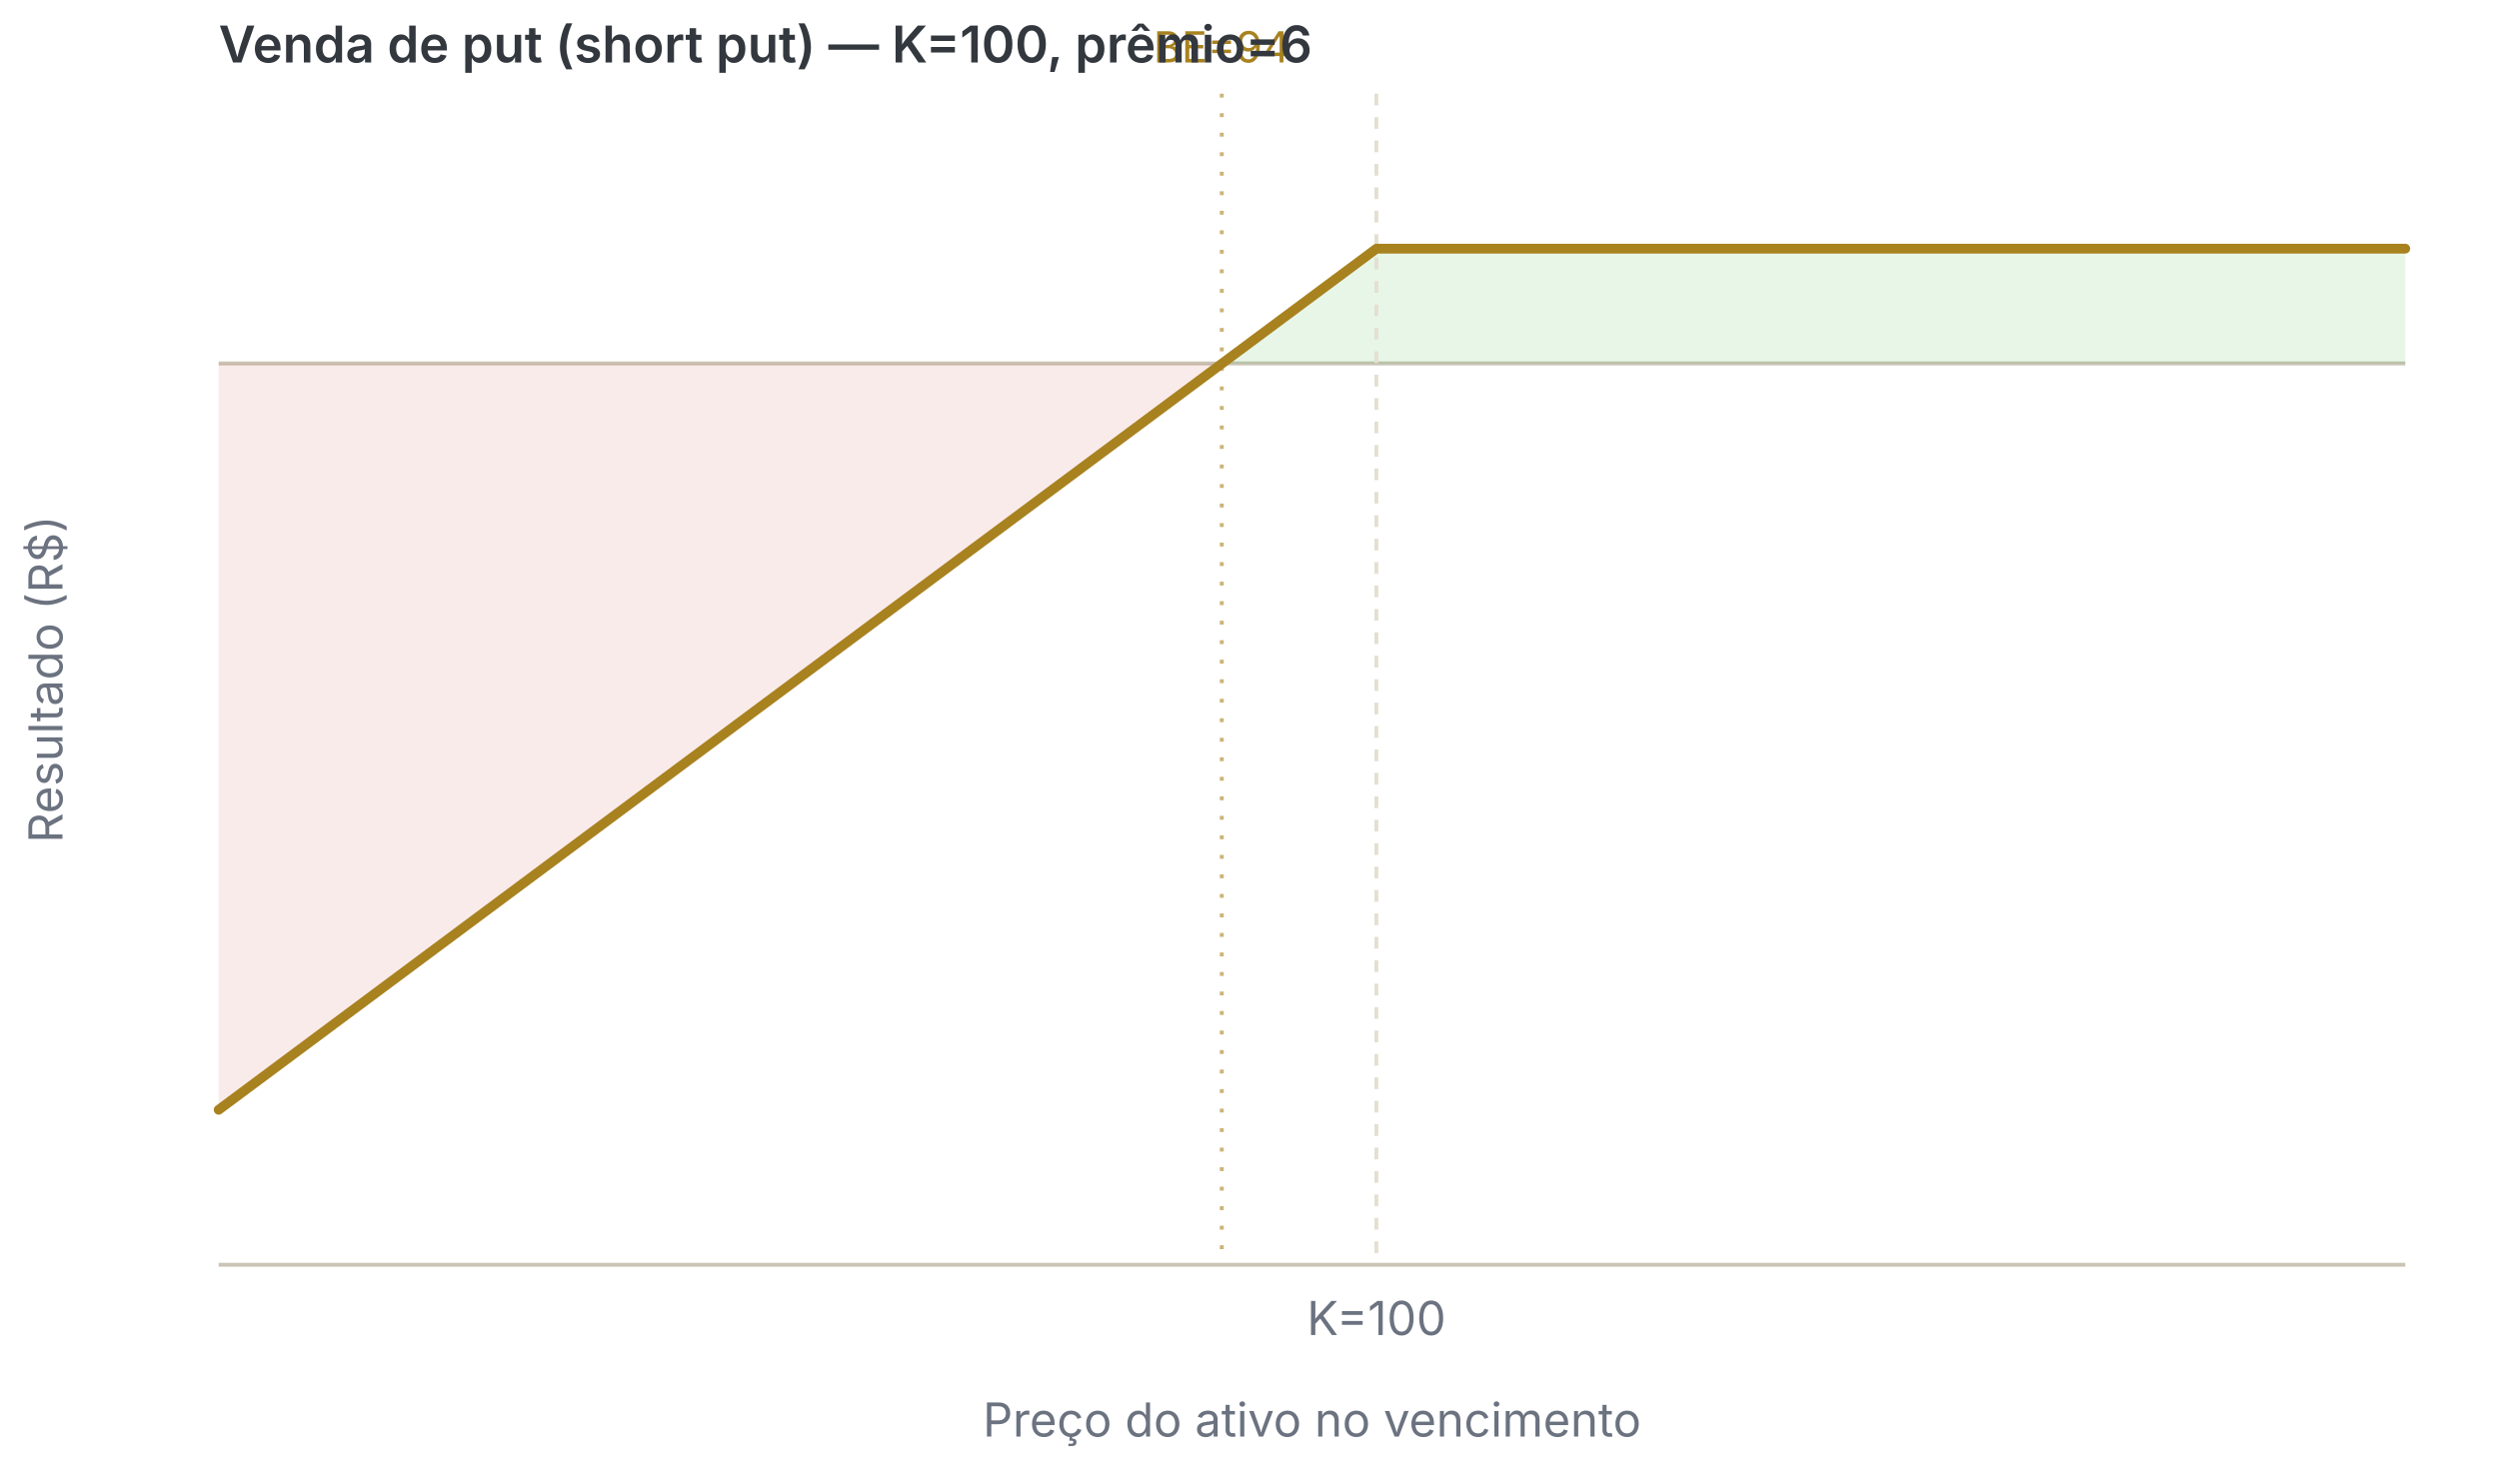
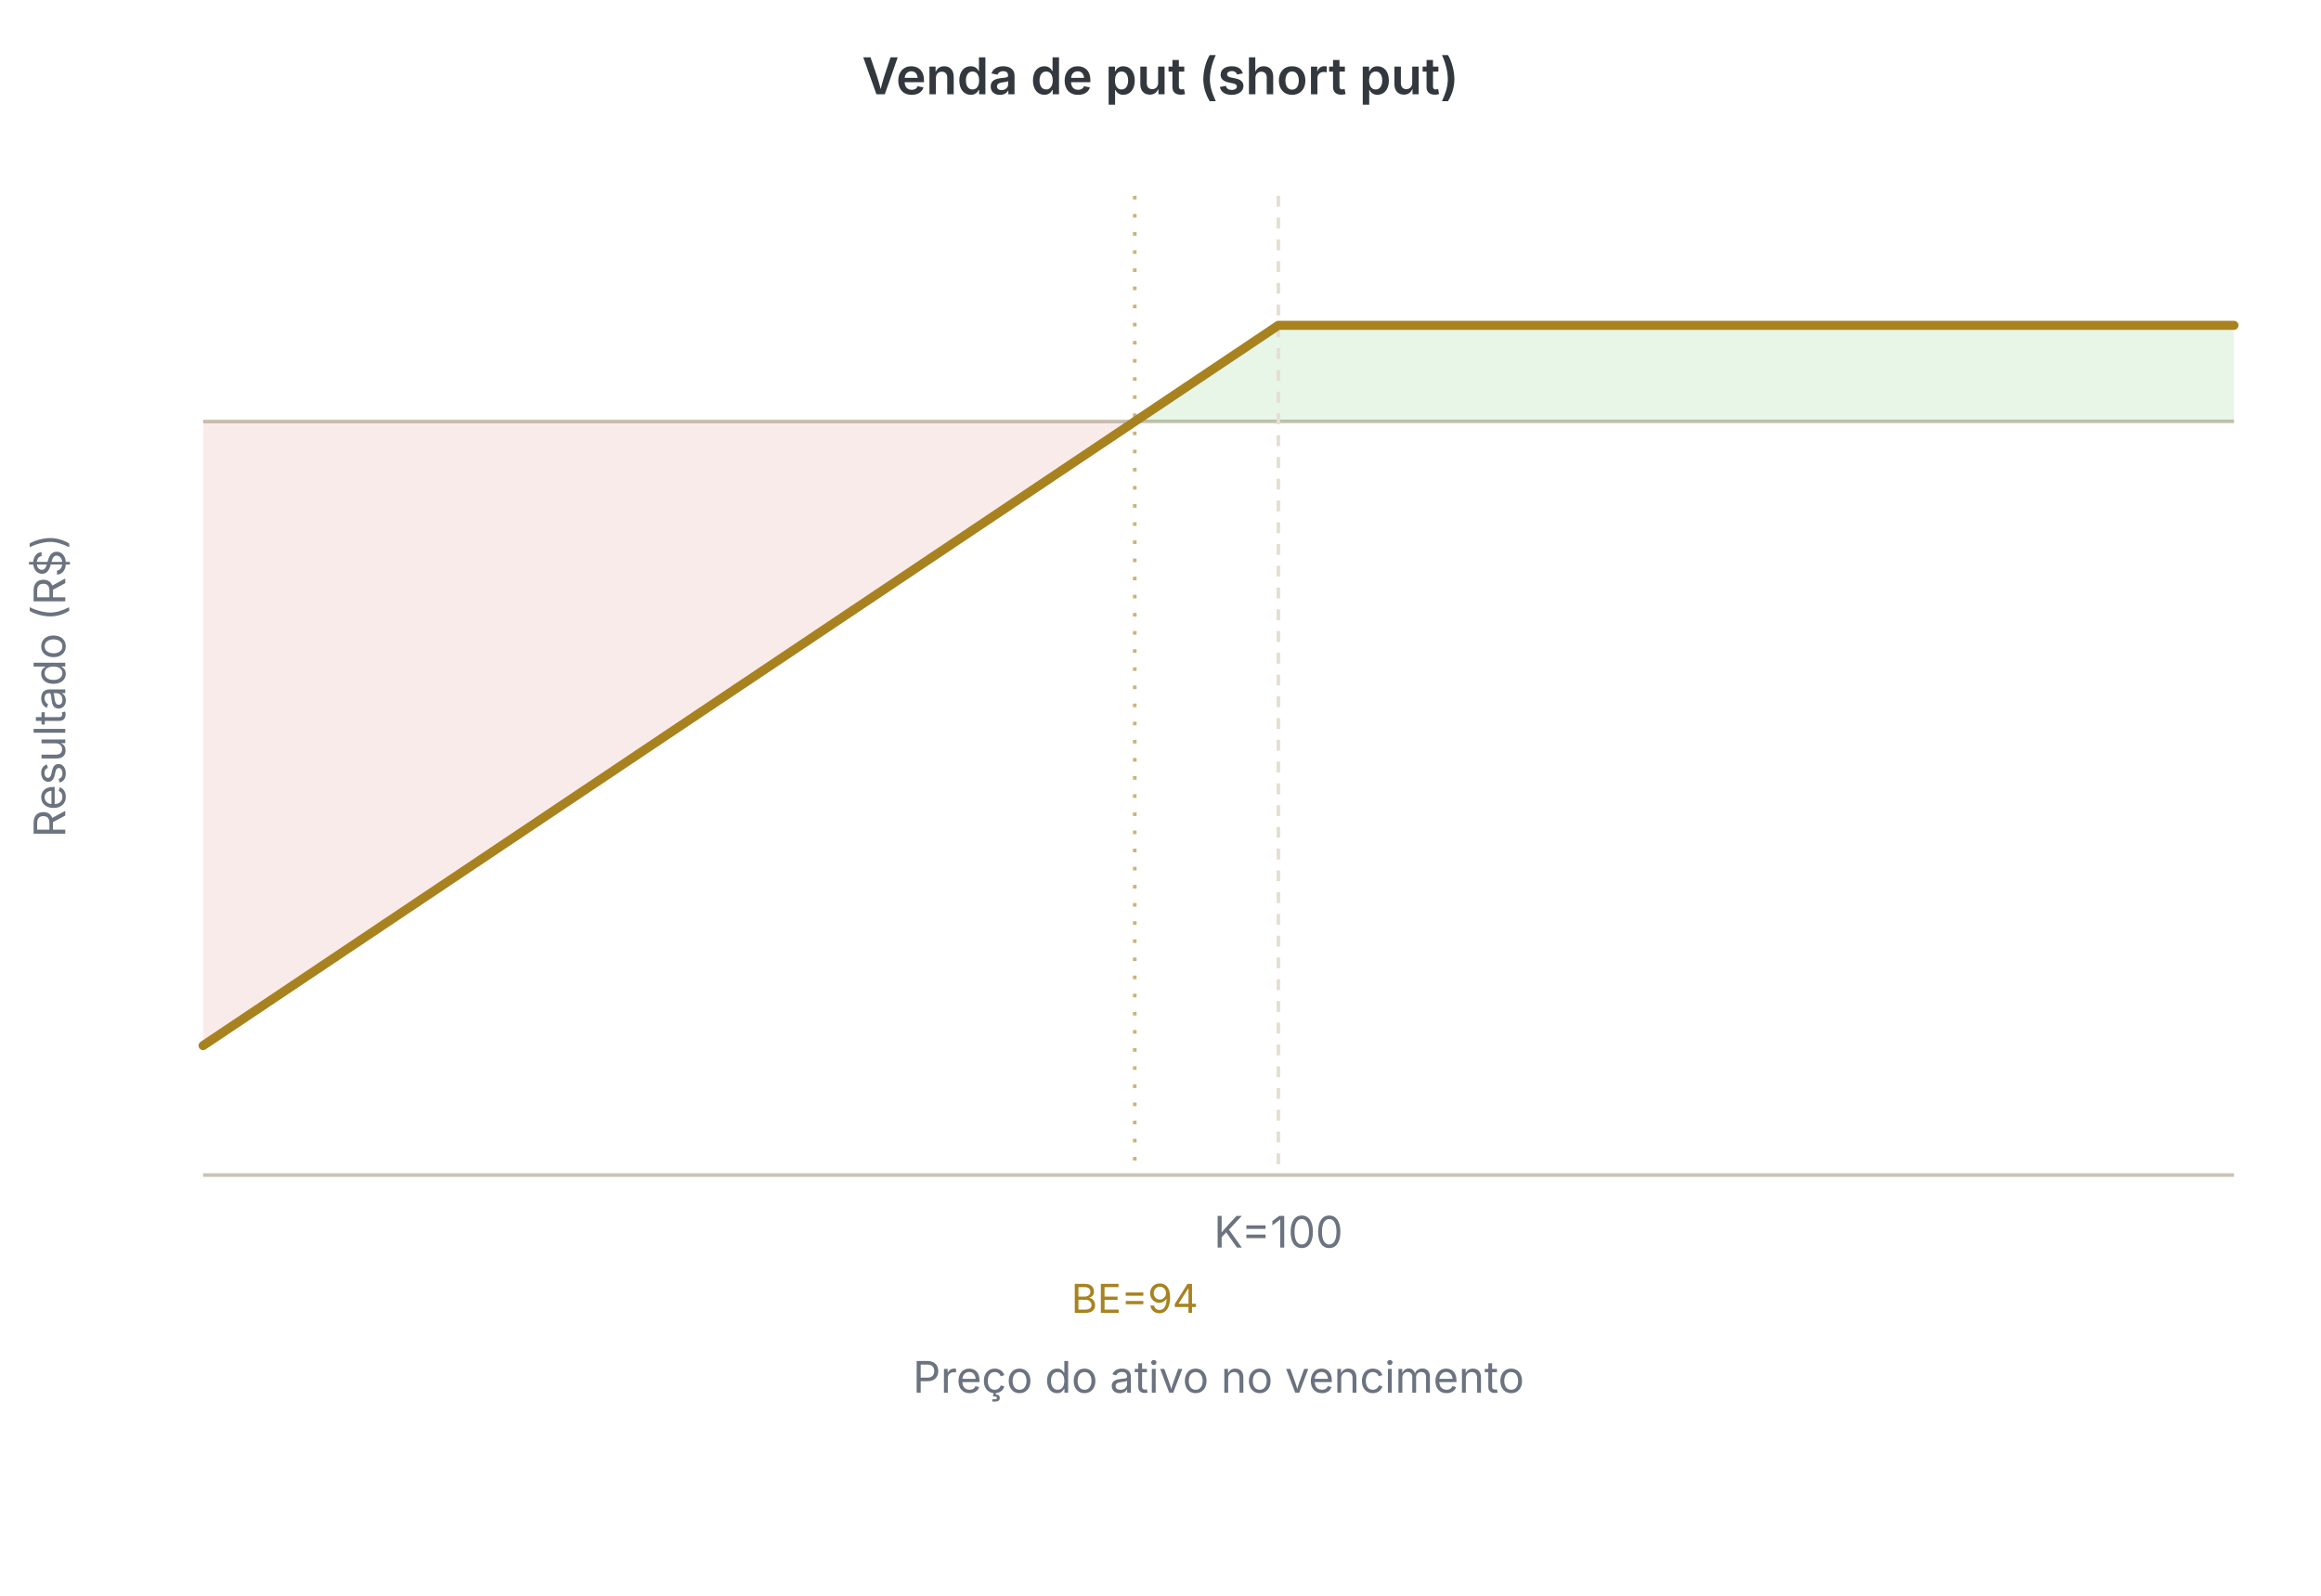
- <svg xmlns="http://www.w3.org/2000/svg" viewBox="0 0 640 380" role="img" aria-label="Venda de put (short put) — K=100, prêmio=6">
+ <svg xmlns="http://www.w3.org/2000/svg" viewBox="0 0 640 440" role="img" aria-label="Venda de put (short put)">
  <style>
  .payoff-light { display: inline; }
  .payoff-dark { display: none; }
  @media (prefers-color-scheme: dark) {
    .payoff-light { display: none; }
    .payoff-dark { display: inline; }
  }
</style>
  <g class="payoff-light">
-     <line x1="56" y1="93.1" x2="616" y2="93.1" stroke="#c9c4b5" stroke-width="1" />
+     <line x1="56" y1="116.2" x2="616" y2="116.2" stroke="#c9c4b5" stroke-width="1" />
    <clipPath id="clip-profit-short-put.svg">
-       <rect x="56" y="24" width="560" height="69.1" />
+       <rect x="56" y="54" width="560" height="62.2" />
    </clipPath>
    <clipPath id="clip-loss-short-put.svg">
-       <rect x="56" y="93.1" width="560" height="230.9" />
+       <rect x="56" y="116.2" width="560" height="207.8" />
    </clipPath>
-     <path d="M 56.0,284.3 L 56.0,284.3 352.5,63.7 616.0,63.7 L 616.0,93.1 L 56.0,93.1 Z" fill="rgba(12,163,12,0.10)" clip-path="url(#clip-profit-short-put.svg)" />
-     <path d="M 56.0,284.3 L 56.0,284.3 352.5,63.7 616.0,63.7 L 616.0,93.1 L 56.0,93.1 Z" fill="rgba(208,59,59,0.10)" clip-path="url(#clip-loss-short-put.svg)" />
+     <path d="M 56.0,288.3 L 56.0,288.3 352.5,89.7 616.0,89.7 L 616.0,116.2 L 56.0,116.2 Z" fill="rgba(12,163,12,0.10)" clip-path="url(#clip-profit-short-put.svg)" />
+     <path d="M 56.0,288.3 L 56.0,288.3 352.5,89.7 616.0,89.7 L 616.0,116.2 L 56.0,116.2 Z" fill="rgba(208,59,59,0.10)" clip-path="url(#clip-loss-short-put.svg)" />
    <line x1="56" y1="324" x2="616" y2="324" stroke="#c9c4b5" stroke-width="1" />
-     <line x1="352.5" y1="24" x2="352.5" y2="324" stroke="#e4dfd0" stroke-width="1" stroke-dasharray="3,3" />
-     <text x="352.5" y="342" text-anchor="middle" font-size="12" fill="#6b7280" font-family="system-ui, -apple-system, 'Segoe UI', sans-serif">K=100</text>
-     <line x1="312.9" y1="24" x2="312.9" y2="324" stroke="#a8821f" stroke-width="1" stroke-dasharray="1,4" opacity="0.6" />
-     <text x="312.9" y="16" text-anchor="middle" font-size="11" fill="#a8821f" font-family="system-ui, -apple-system, 'Segoe UI', sans-serif">BE=94</text>
-     <polyline points="56.0,284.3 352.5,63.7 616.0,63.7" fill="none" stroke="#a8821f" stroke-width="2.5" stroke-linecap="round" stroke-linejoin="round" />
-     <text x="336.0" y="368" text-anchor="middle" font-size="12" fill="#6b7280" font-family="system-ui, -apple-system, 'Segoe UI', sans-serif">Preço do ativo no vencimento</text>
-     <text x="16" y="174.0" text-anchor="middle" font-size="12" fill="#6b7280" font-family="system-ui, -apple-system, 'Segoe UI', sans-serif" transform="rotate(-90 16 174.0)">Resultado (R$)</text>
-     <text x="56" y="16" font-size="13" font-weight="600" fill="#33383f" font-family="system-ui, -apple-system, 'Segoe UI', sans-serif">Venda de put (short put) — K=100, prêmio=6</text>
+     <line x1="352.5" y1="54" x2="352.5" y2="324" stroke="#e4dfd0" stroke-width="1" stroke-dasharray="3,3" />
+     <text x="352.5" y="344" text-anchor="middle" font-size="12" fill="#6b7280" font-family="system-ui, -apple-system, 'Segoe UI', sans-serif">K=100</text>
+     <line x1="312.9" y1="54" x2="312.9" y2="324" stroke="#a8821f" stroke-width="1" stroke-dasharray="1,4" opacity="0.6" />
+     <text x="312.9" y="362" text-anchor="middle" font-size="11" fill="#a8821f" font-family="system-ui, -apple-system, 'Segoe UI', sans-serif">BE=94</text>
+     <polyline points="56.0,288.3 352.5,89.7 616.0,89.7" fill="none" stroke="#a8821f" stroke-width="2.5" stroke-linecap="round" stroke-linejoin="round" />
+     <text x="336.0" y="384" text-anchor="middle" font-size="12" fill="#6b7280" font-family="system-ui, -apple-system, 'Segoe UI', sans-serif">Preço do ativo no vencimento</text>
+     <text x="18" y="189.0" text-anchor="middle" font-size="12" fill="#6b7280" font-family="system-ui, -apple-system, 'Segoe UI', sans-serif" transform="rotate(-90 18 189.0)">Resultado (R$)</text>
+     <text x="320.0" y="26" text-anchor="middle" font-size="14" font-weight="600" fill="#33383f" font-family="system-ui, -apple-system, 'Segoe UI', sans-serif">Venda de put (short put)</text>
  </g>
  <g class="payoff-dark">
-     <line x1="56" y1="93.1" x2="616" y2="93.1" stroke="#3a3f4d" stroke-width="1" />
+     <line x1="56" y1="116.2" x2="616" y2="116.2" stroke="#3a3f4d" stroke-width="1" />
    <clipPath id="clip-profit-short-put.svg">
-       <rect x="56" y="24" width="560" height="69.1" />
+       <rect x="56" y="54" width="560" height="62.2" />
    </clipPath>
    <clipPath id="clip-loss-short-put.svg">
-       <rect x="56" y="93.1" width="560" height="230.9" />
+       <rect x="56" y="116.2" width="560" height="207.8" />
    </clipPath>
-     <path d="M 56.0,284.3 L 56.0,284.3 352.5,63.7 616.0,63.7 L 616.0,93.1 L 56.0,93.1 Z" fill="rgba(12,163,12,0.16)" clip-path="url(#clip-profit-short-put.svg)" />
-     <path d="M 56.0,284.3 L 56.0,284.3 352.5,63.7 616.0,63.7 L 616.0,93.1 L 56.0,93.1 Z" fill="rgba(230,103,103,0.16)" clip-path="url(#clip-loss-short-put.svg)" />
+     <path d="M 56.0,288.3 L 56.0,288.3 352.5,89.7 616.0,89.7 L 616.0,116.2 L 56.0,116.2 Z" fill="rgba(12,163,12,0.16)" clip-path="url(#clip-profit-short-put.svg)" />
+     <path d="M 56.0,288.3 L 56.0,288.3 352.5,89.7 616.0,89.7 L 616.0,116.2 L 56.0,116.2 Z" fill="rgba(230,103,103,0.16)" clip-path="url(#clip-loss-short-put.svg)" />
    <line x1="56" y1="324" x2="616" y2="324" stroke="#3a3f4d" stroke-width="1" />
-     <line x1="352.5" y1="24" x2="352.5" y2="324" stroke="#262b36" stroke-width="1" stroke-dasharray="3,3" />
-     <text x="352.5" y="342" text-anchor="middle" font-size="12" fill="#8a877f" font-family="system-ui, -apple-system, 'Segoe UI', sans-serif">K=100</text>
-     <line x1="312.9" y1="24" x2="312.9" y2="324" stroke="#d4af37" stroke-width="1" stroke-dasharray="1,4" opacity="0.6" />
-     <text x="312.9" y="16" text-anchor="middle" font-size="11" fill="#d4af37" font-family="system-ui, -apple-system, 'Segoe UI', sans-serif">BE=94</text>
-     <polyline points="56.0,284.3 352.5,63.7 616.0,63.7" fill="none" stroke="#d4af37" stroke-width="2.5" stroke-linecap="round" stroke-linejoin="round" />
-     <text x="336.0" y="368" text-anchor="middle" font-size="12" fill="#8a877f" font-family="system-ui, -apple-system, 'Segoe UI', sans-serif">Preço do ativo no vencimento</text>
-     <text x="16" y="174.0" text-anchor="middle" font-size="12" fill="#8a877f" font-family="system-ui, -apple-system, 'Segoe UI', sans-serif" transform="rotate(-90 16 174.0)">Resultado (R$)</text>
-     <text x="56" y="16" font-size="13" font-weight="600" fill="#e8e6e1" font-family="system-ui, -apple-system, 'Segoe UI', sans-serif">Venda de put (short put) — K=100, prêmio=6</text>
+     <line x1="352.5" y1="54" x2="352.5" y2="324" stroke="#262b36" stroke-width="1" stroke-dasharray="3,3" />
+     <text x="352.5" y="344" text-anchor="middle" font-size="12" fill="#8a877f" font-family="system-ui, -apple-system, 'Segoe UI', sans-serif">K=100</text>
+     <line x1="312.9" y1="54" x2="312.9" y2="324" stroke="#d4af37" stroke-width="1" stroke-dasharray="1,4" opacity="0.6" />
+     <text x="312.9" y="362" text-anchor="middle" font-size="11" fill="#d4af37" font-family="system-ui, -apple-system, 'Segoe UI', sans-serif">BE=94</text>
+     <polyline points="56.0,288.3 352.5,89.7 616.0,89.7" fill="none" stroke="#d4af37" stroke-width="2.5" stroke-linecap="round" stroke-linejoin="round" />
+     <text x="336.0" y="384" text-anchor="middle" font-size="12" fill="#8a877f" font-family="system-ui, -apple-system, 'Segoe UI', sans-serif">Preço do ativo no vencimento</text>
+     <text x="18" y="189.0" text-anchor="middle" font-size="12" fill="#8a877f" font-family="system-ui, -apple-system, 'Segoe UI', sans-serif" transform="rotate(-90 18 189.0)">Resultado (R$)</text>
+     <text x="320.0" y="26" text-anchor="middle" font-size="14" font-weight="600" fill="#e8e6e1" font-family="system-ui, -apple-system, 'Segoe UI', sans-serif">Venda de put (short put)</text>
  </g>
</svg>
